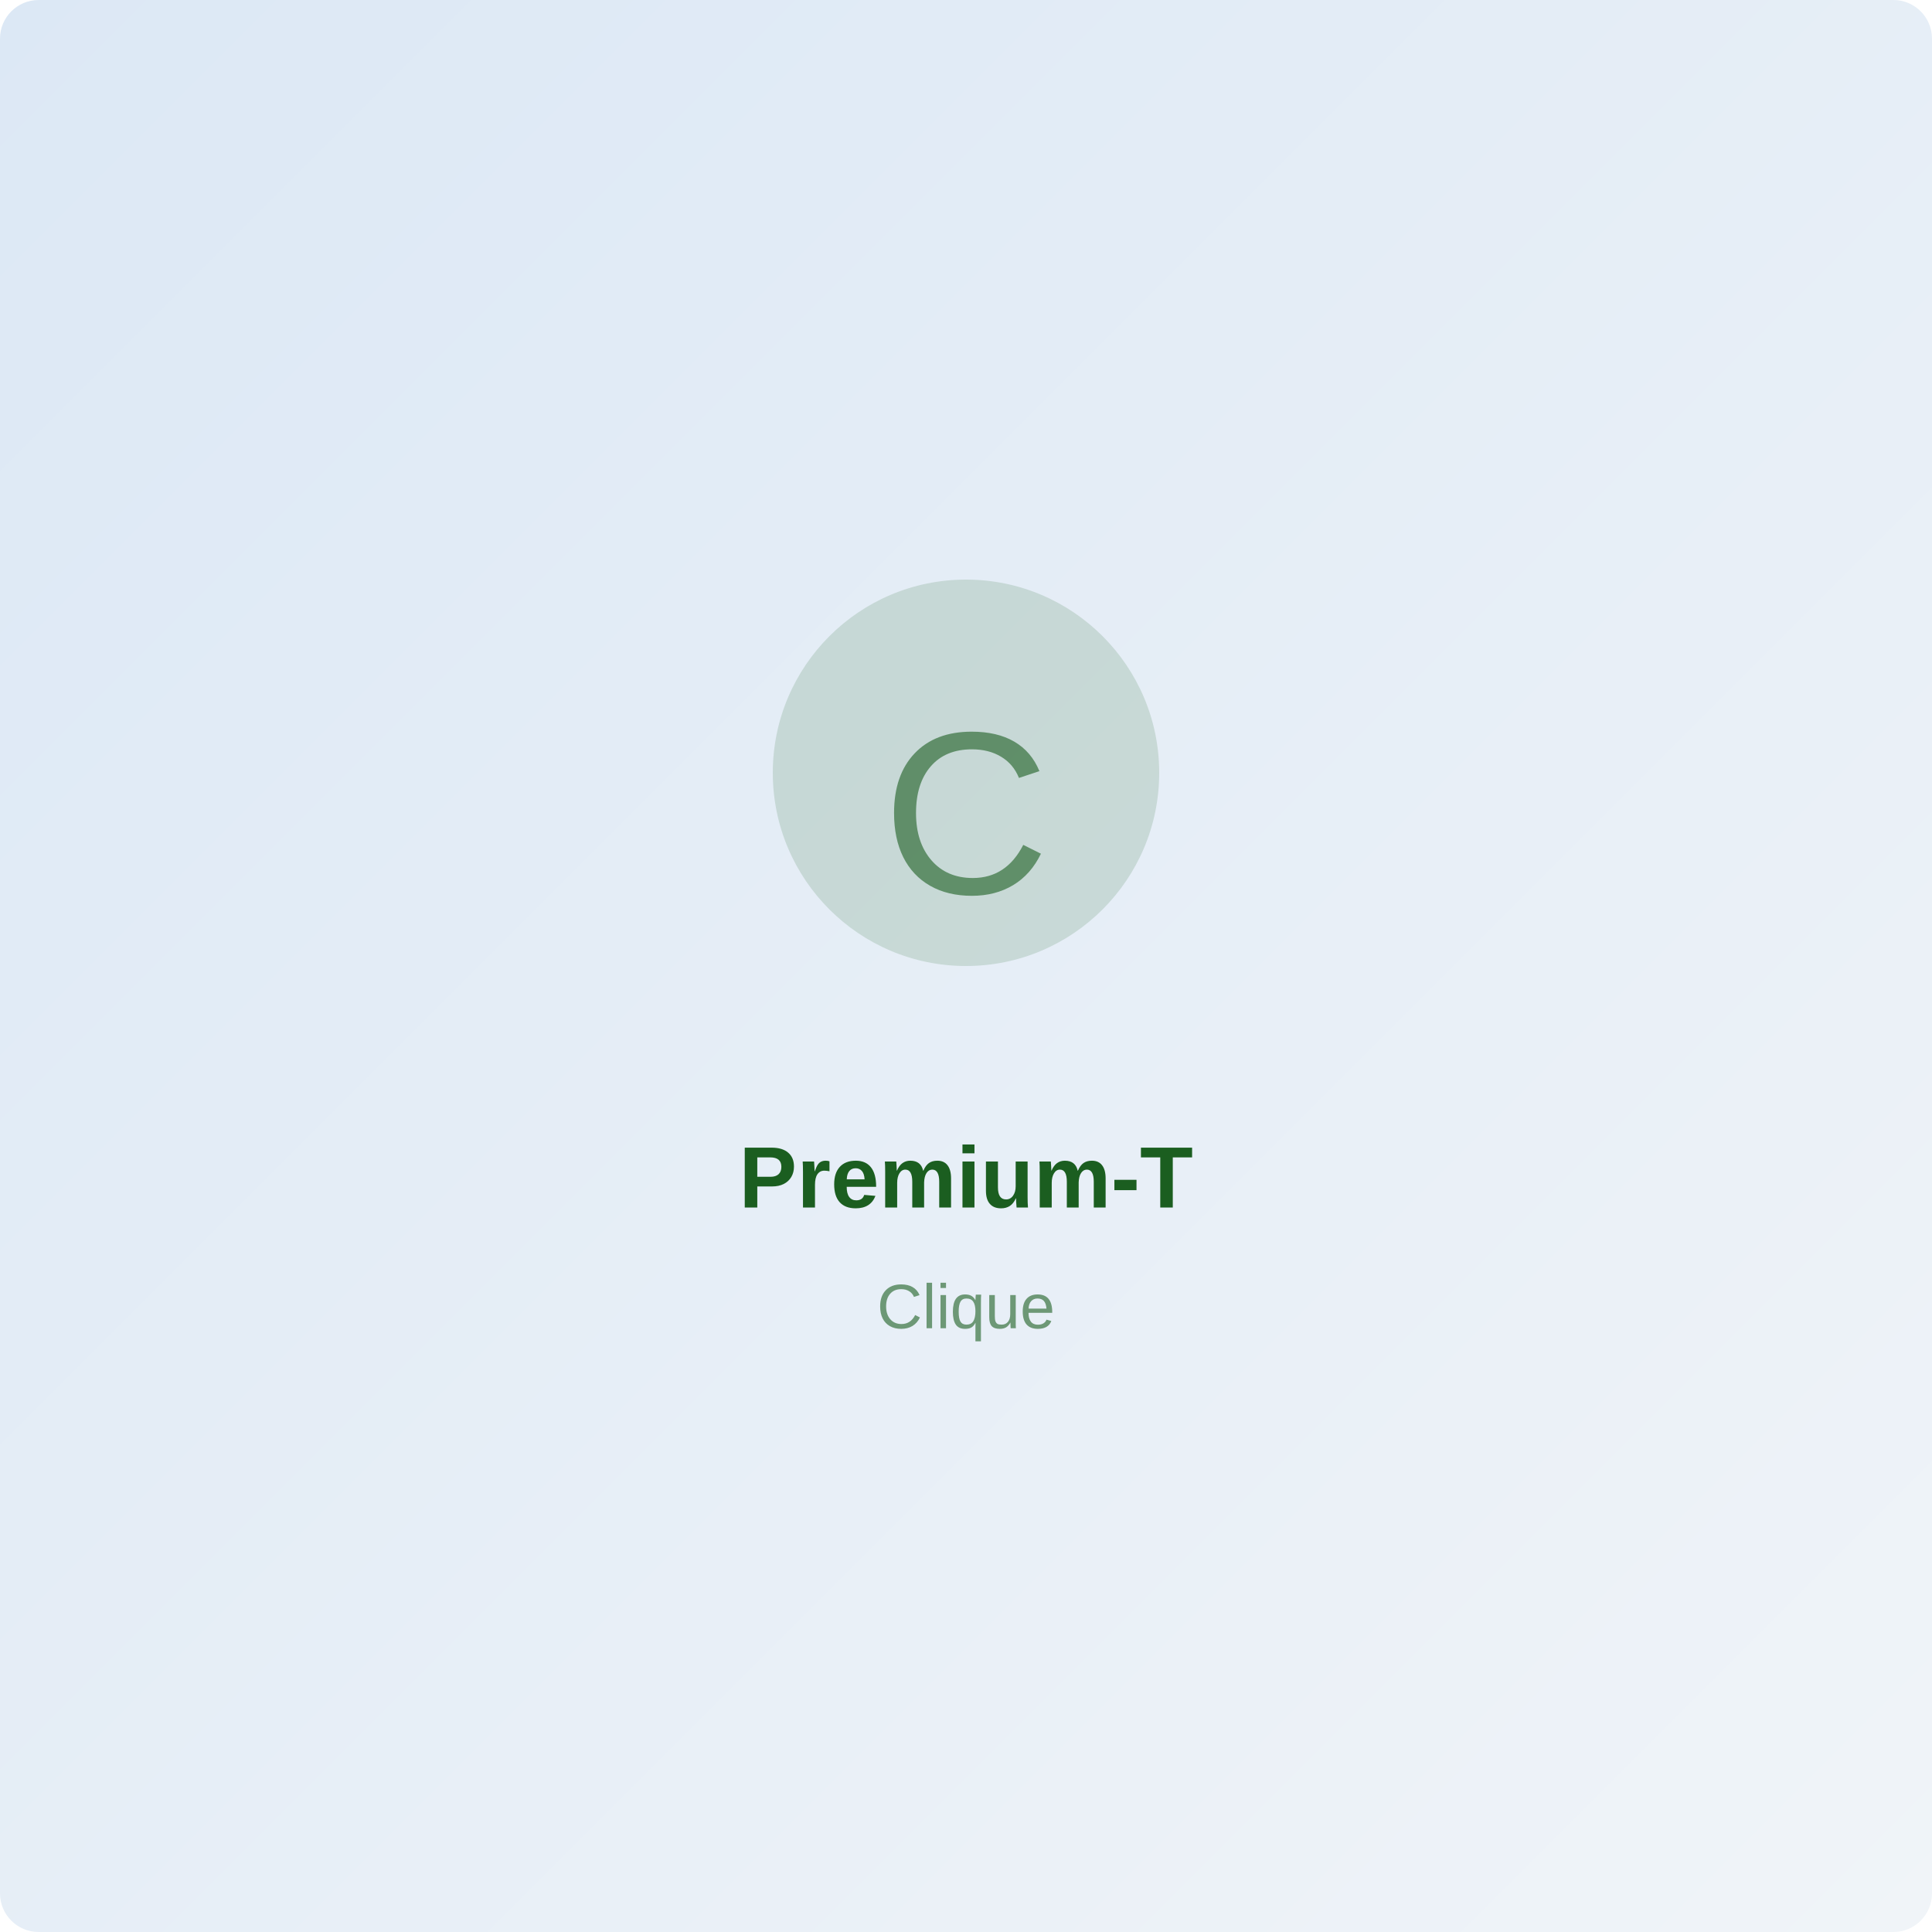
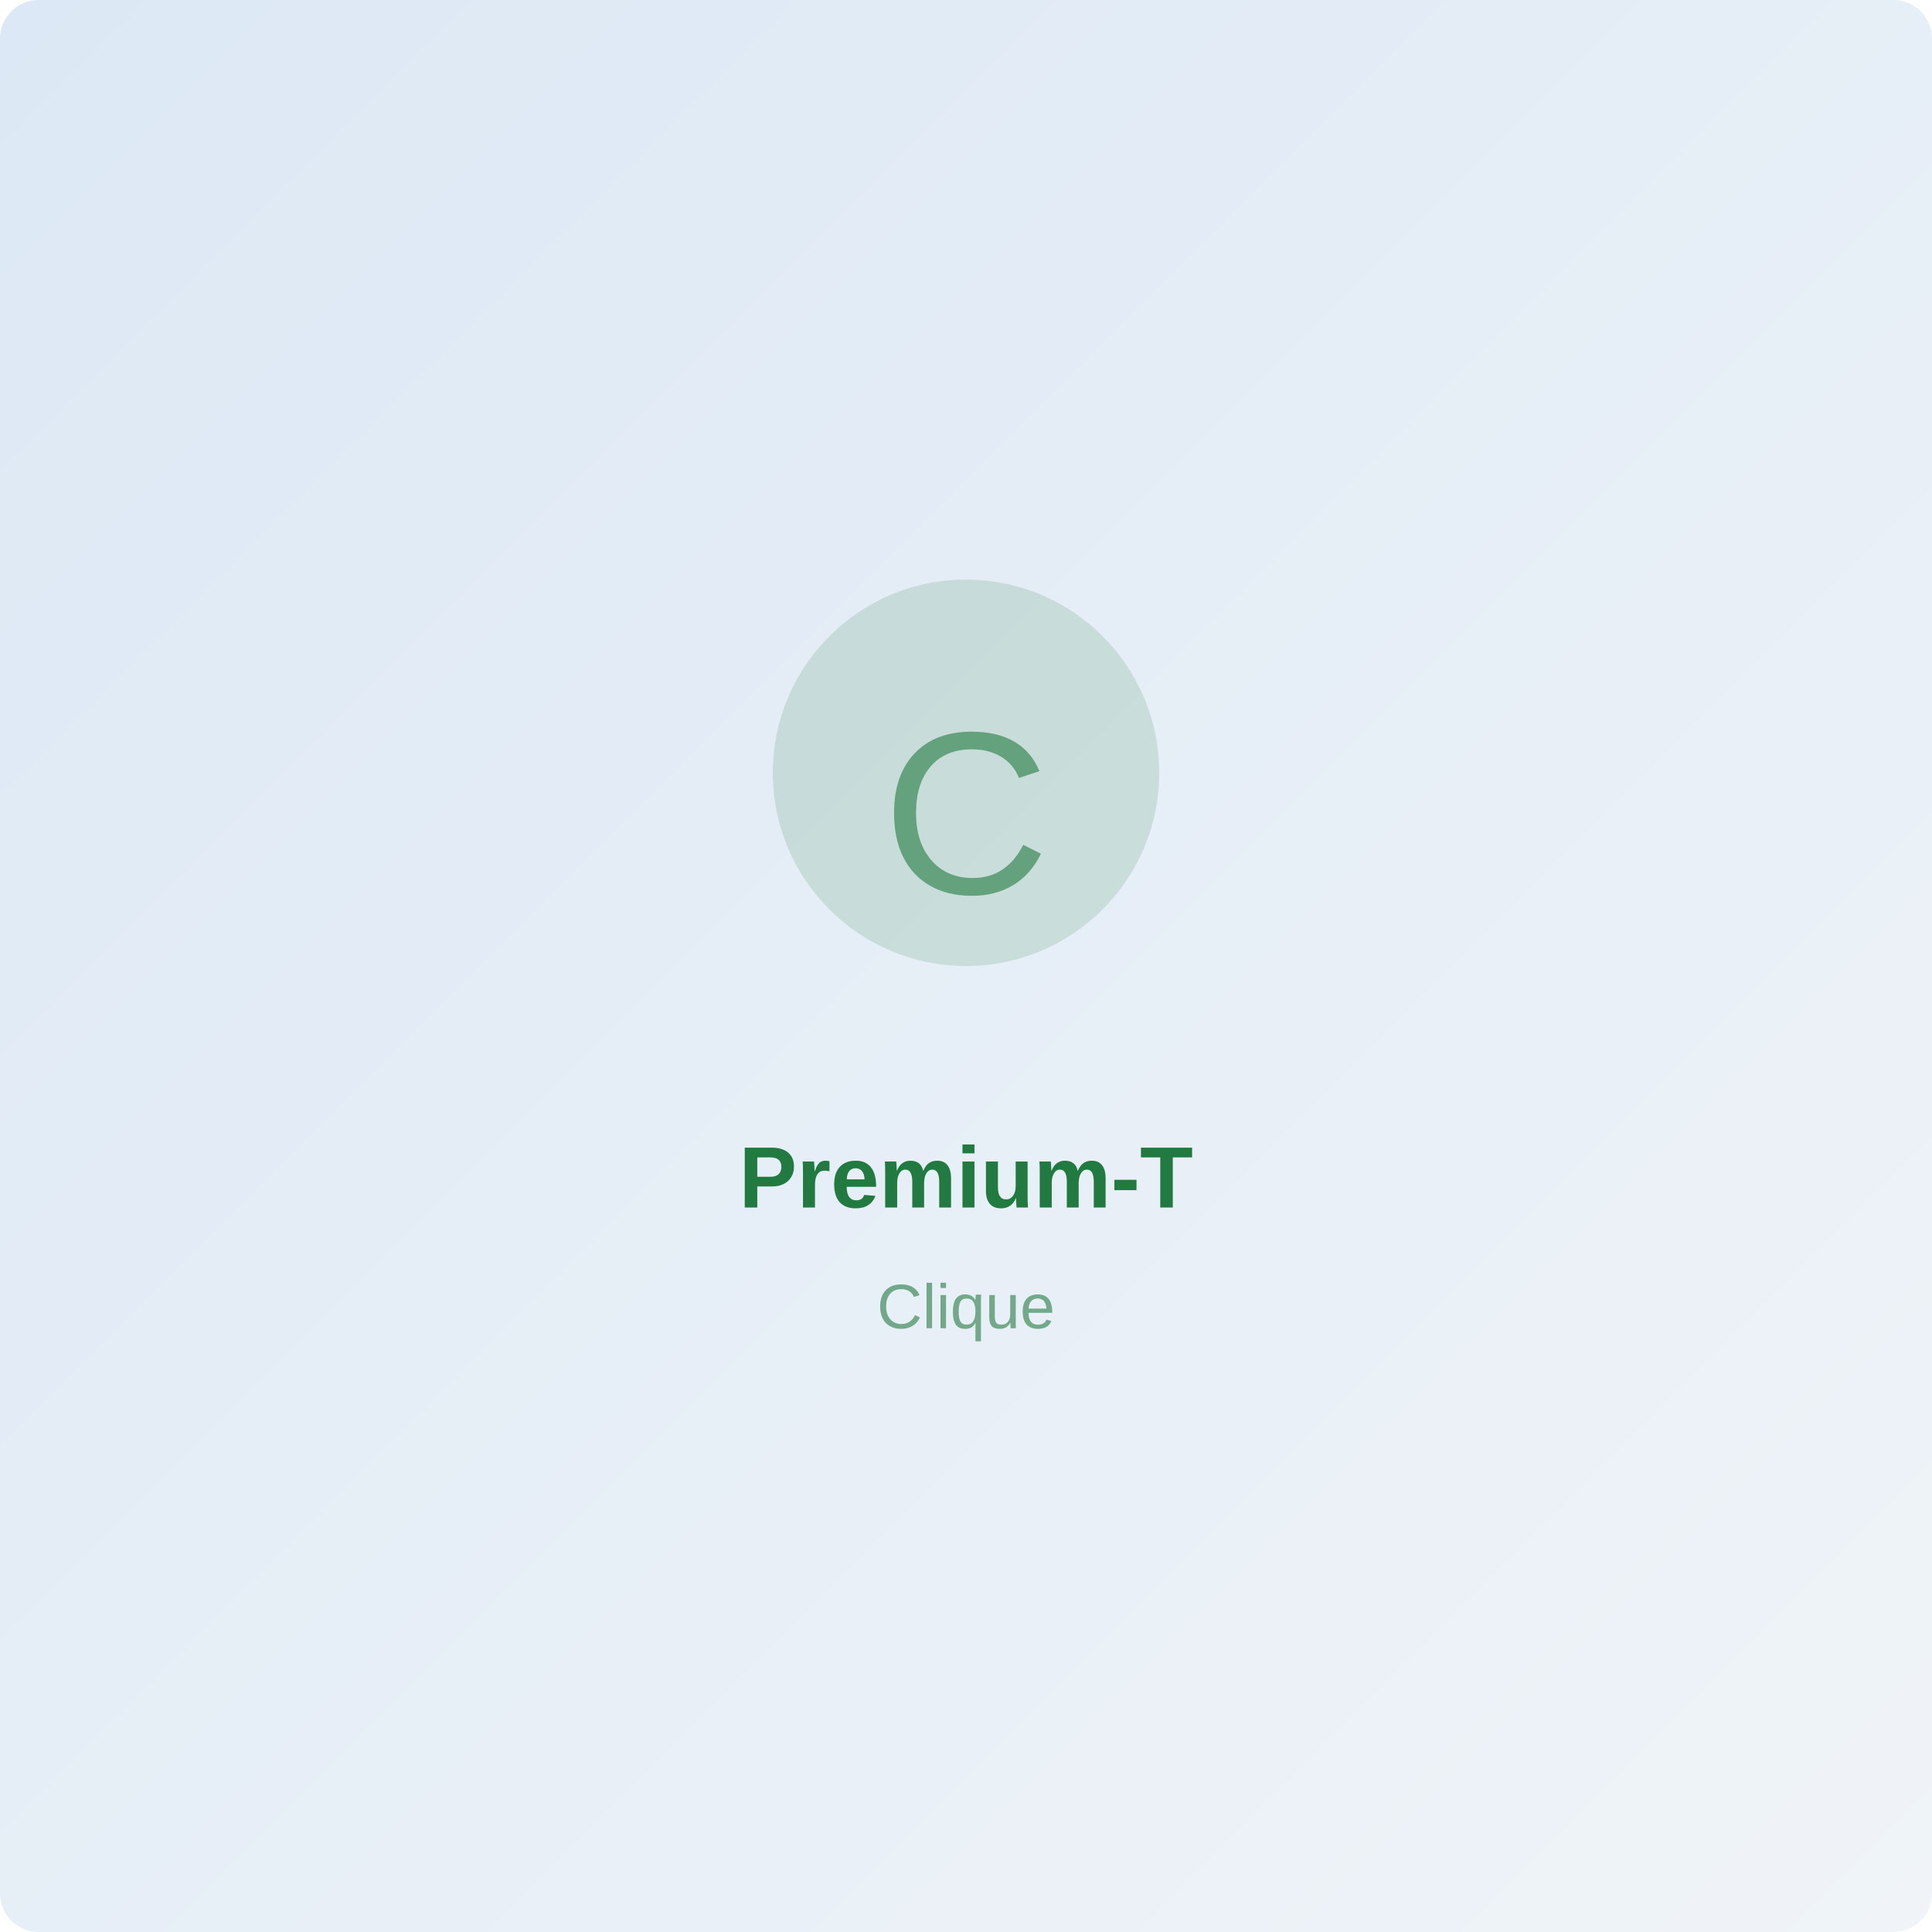
<svg xmlns="http://www.w3.org/2000/svg" width="400" height="400" viewBox="0 0 400 400">
  <defs>
    <linearGradient id="bg" x1="0%" y1="0%" x2="100%" y2="100%">
      <stop offset="0%" style="stop-color:#dce8f5;stop-opacity:1" />
      <stop offset="100%" style="stop-color:#f0f4f8;stop-opacity:1" />
    </linearGradient>
  </defs>
  <rect width="400" height="400" fill="url(#bg)" rx="8" />
-   <rect x="160" y="120" width="80" height="80" rx="40" fill="#1b5e20" opacity="0.15" />
-   <text x="200" y="185" font-family="Arial, sans-serif" font-size="48" text-anchor="middle" fill="#1b5e20" opacity="0.6">C</text>
-   <text x="200" y="250" font-family="Arial, sans-serif" font-size="18" font-weight="bold" text-anchor="middle" fill="#1b5e20">Premium-T</text>
-   <text x="200" y="275" font-family="Arial, sans-serif" font-size="13" text-anchor="middle" fill="#1b5e20" opacity="0.6">Clique</text>
+   <rect x="160" y="120" width="80" height="80" rx="40" fill="#217A3F" opacity="0.15" />
+   <text x="200" y="185" font-family="Arial, sans-serif" font-size="48" text-anchor="middle" fill="#217A3F" opacity="0.6">C</text>
+   <text x="200" y="250" font-family="Arial, sans-serif" font-size="18" font-weight="bold" text-anchor="middle" fill="#217A3F">Premium-T</text>
+   <text x="200" y="275" font-family="Arial, sans-serif" font-size="13" text-anchor="middle" fill="#217A3F" opacity="0.6">Clique</text>
</svg>
